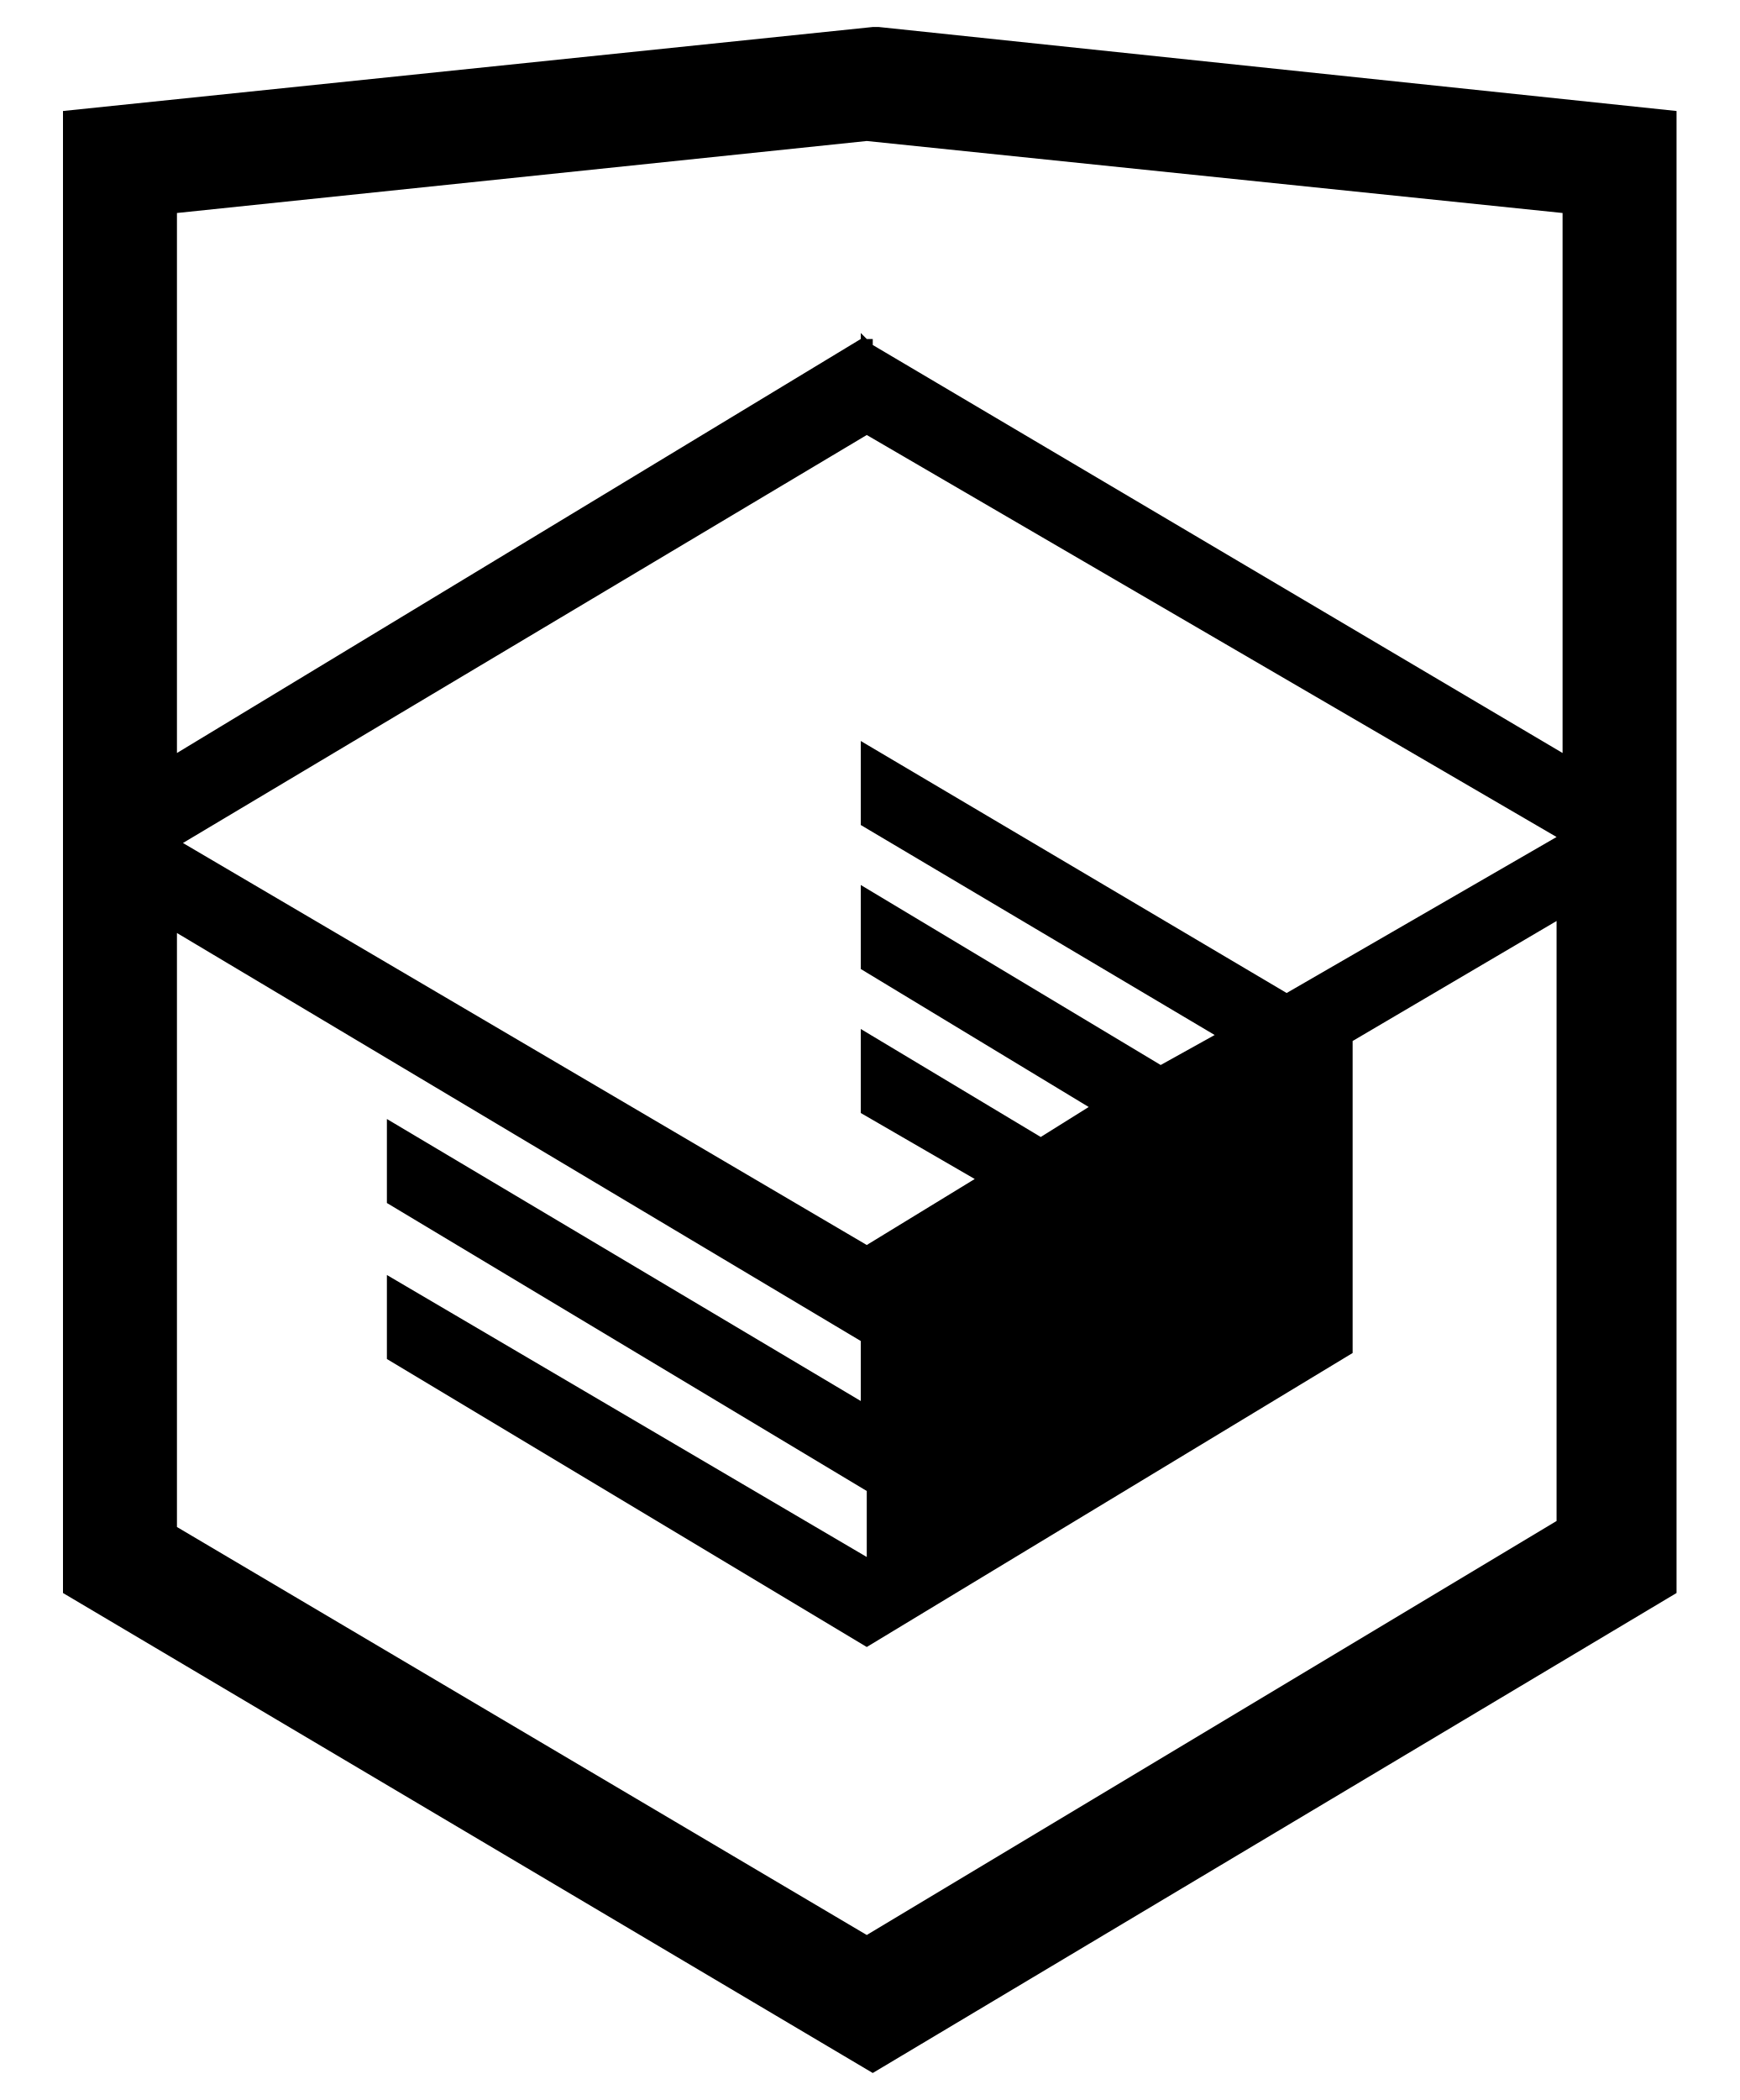
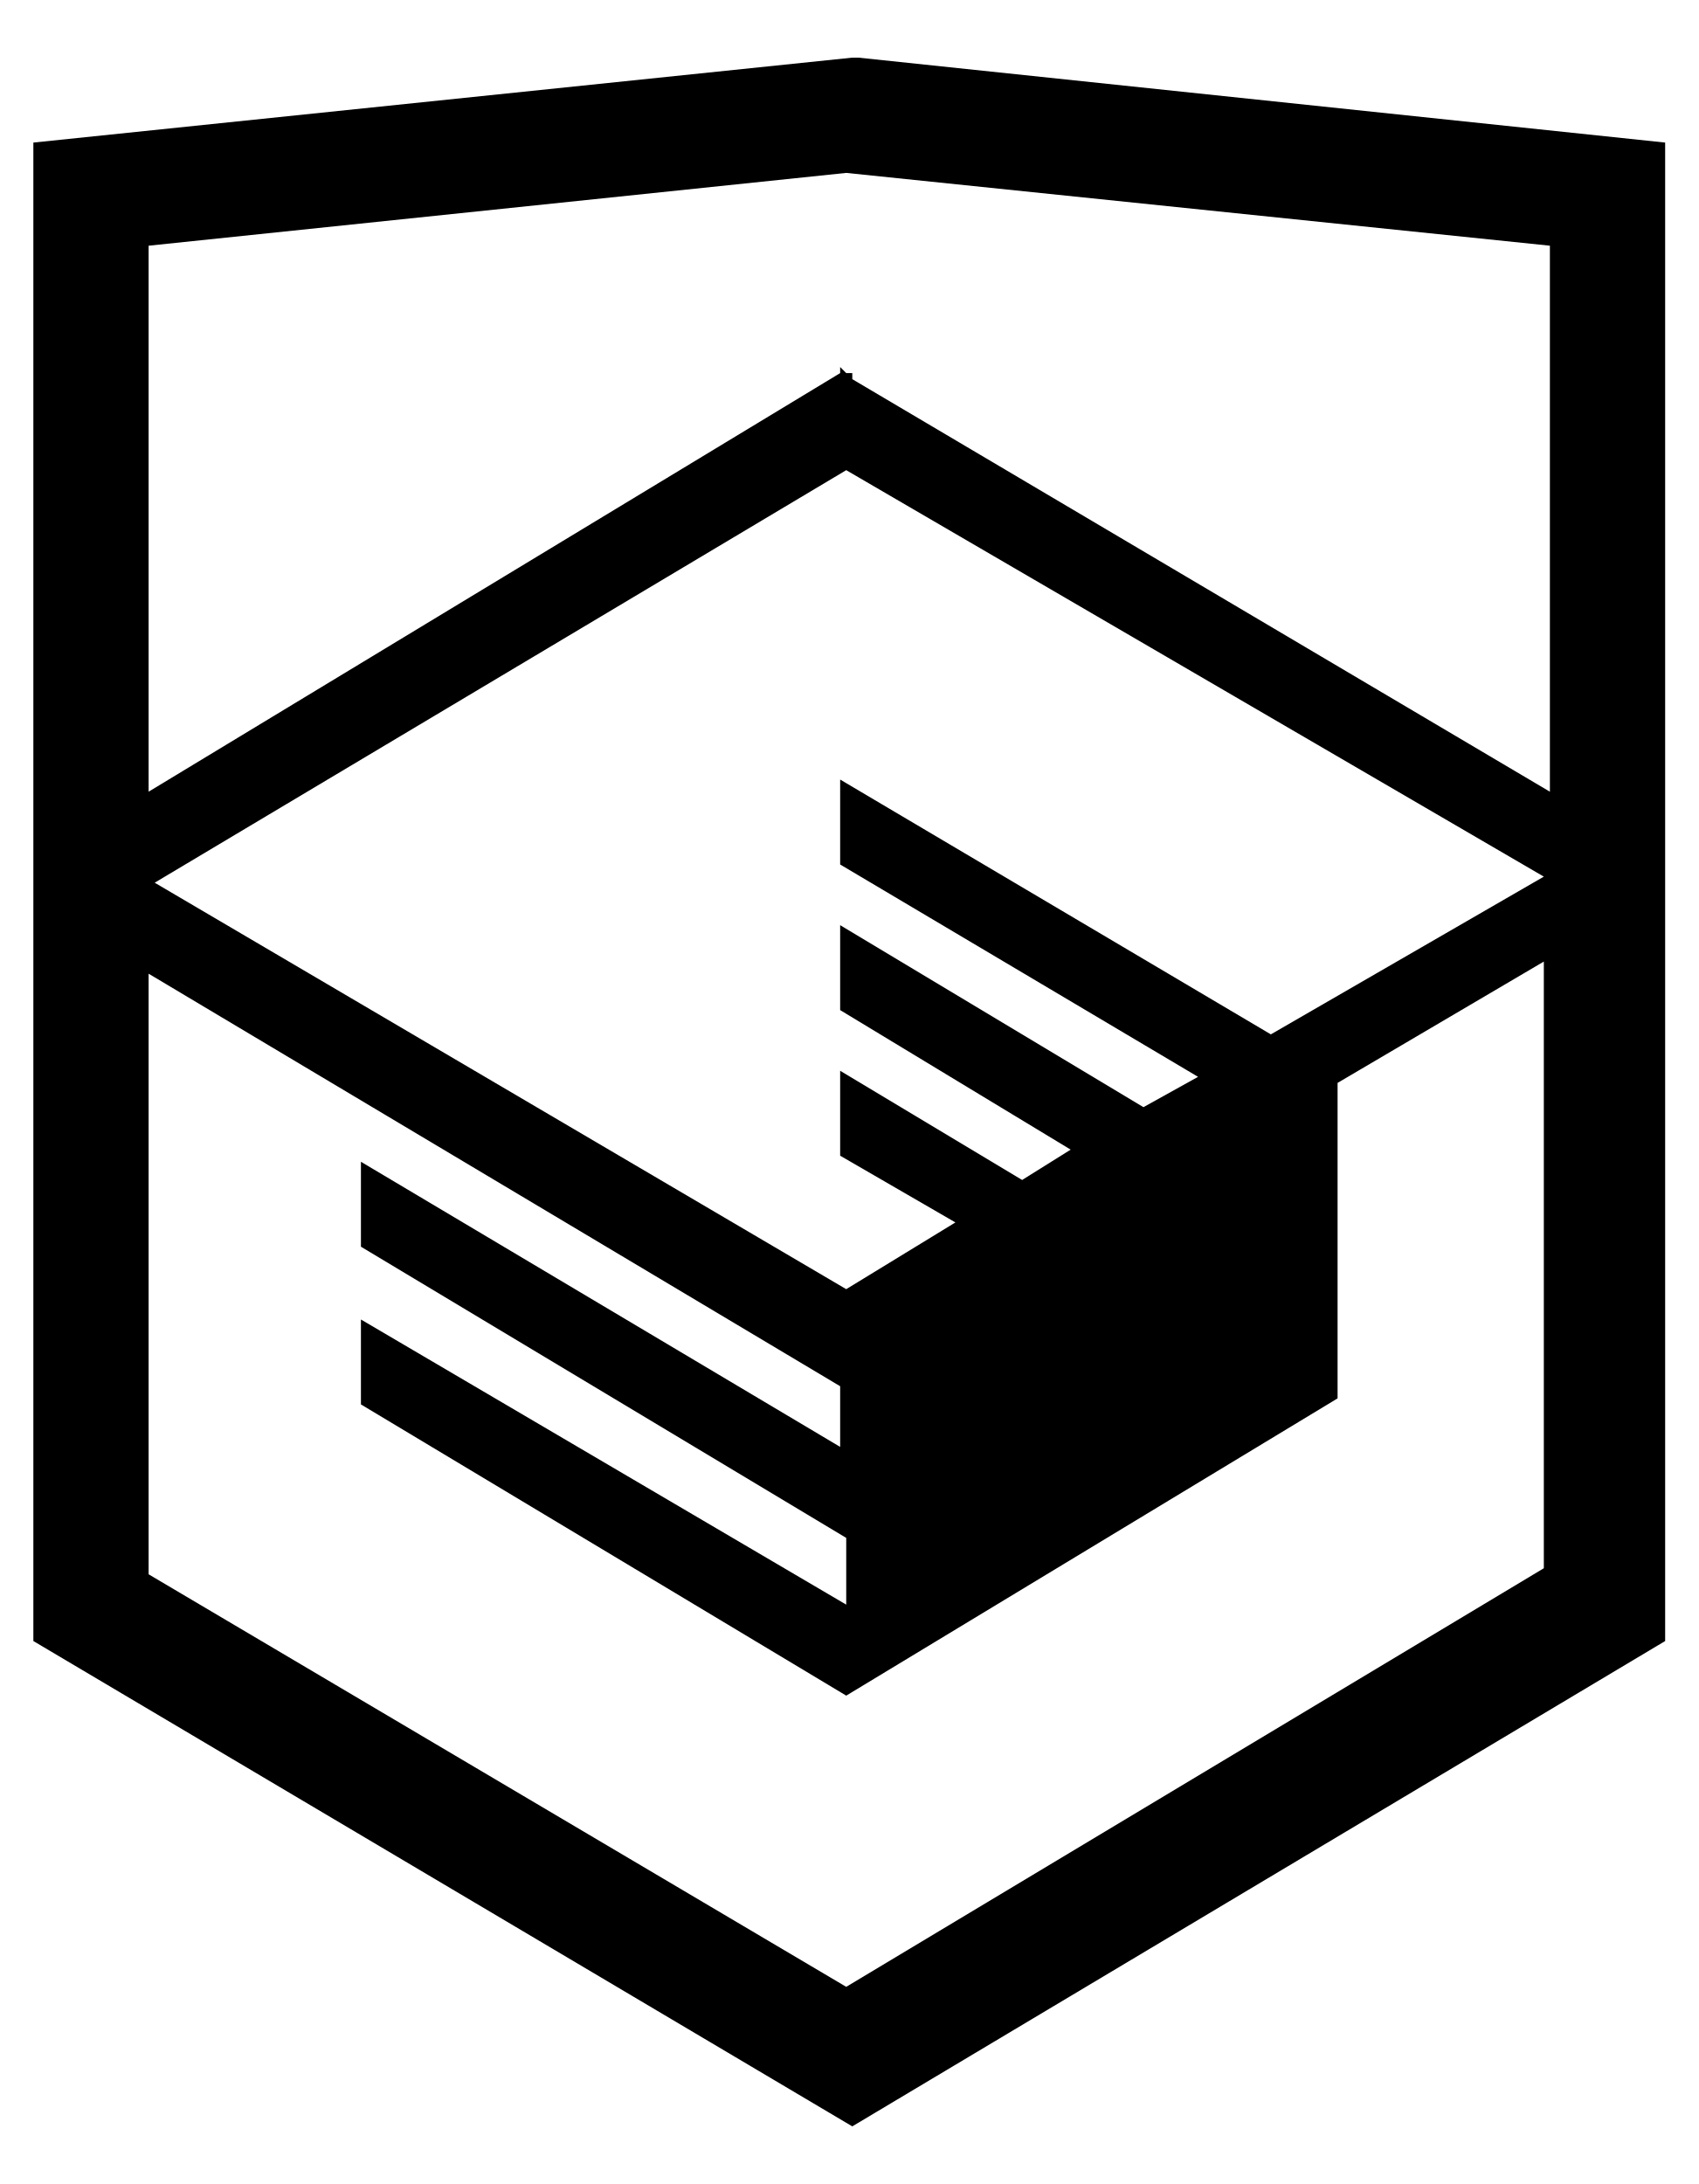
- <svg xmlns="http://www.w3.org/2000/svg" width="29" height="35" viewBox="0 0 29 35">
-   <path d="M14.65 0.45H14.55L1.05 1.85V26.55L14.55 34.55L27.95 26.55V1.85L14.65 0.45ZM26.05 12.55L14.55 5.75V5.65H14.45L14.35 5.55V5.65L2.95 12.55V3.55L14.45 2.35L26.05 3.55V12.55ZM14.45 7.25L25.95 13.95L21.45 16.55L14.35 12.35V13.75L20.25 17.25L19.35 17.75L14.35 14.75V16.15L18.15 18.45L17.35 18.95L14.35 17.15V18.55L16.25 19.65L14.45 20.75L3.05 14.05L14.45 7.25ZM2.95 15.55L14.35 22.35V23.35L6.45 18.65V20.05L14.45 24.85V25.95L6.45 21.25V22.65L14.45 27.45L22.55 22.55V17.35L25.95 15.35V25.35L14.45 32.25L2.95 25.45V15.55Z" />
+ <svg xmlns="http://www.w3.org/2000/svg" width="28" height="36" viewBox="0 0 28 36" fill="none">
+   <path d="M14.15 0.95H14.05L0.55 2.35V27.05L14.05 35.05L27.45 27.05V2.35L14.15 0.95ZM25.55 13.05L14.05 6.25V6.15H13.95L13.85 6.05V6.15L2.45 13.05V4.05L13.95 2.85L25.55 4.05V13.05ZM13.95 7.75L25.45 14.45L20.95 17.05L13.85 12.85V14.25L19.75 17.75L18.85 18.25L13.85 15.25V16.65L17.65 18.95L16.85 19.45L13.85 17.65V19.05L15.75 20.15L13.95 21.25L2.55 14.55L13.95 7.75ZM2.45 16.05L13.85 22.85V23.85L5.95 19.15V20.55L13.95 25.35V26.45L5.95 21.75V23.15L13.95 27.95L22.05 23.05V17.85L25.45 15.85V25.85L13.95 32.75L2.45 25.95V16.05Z" fill="black" />
</svg>
